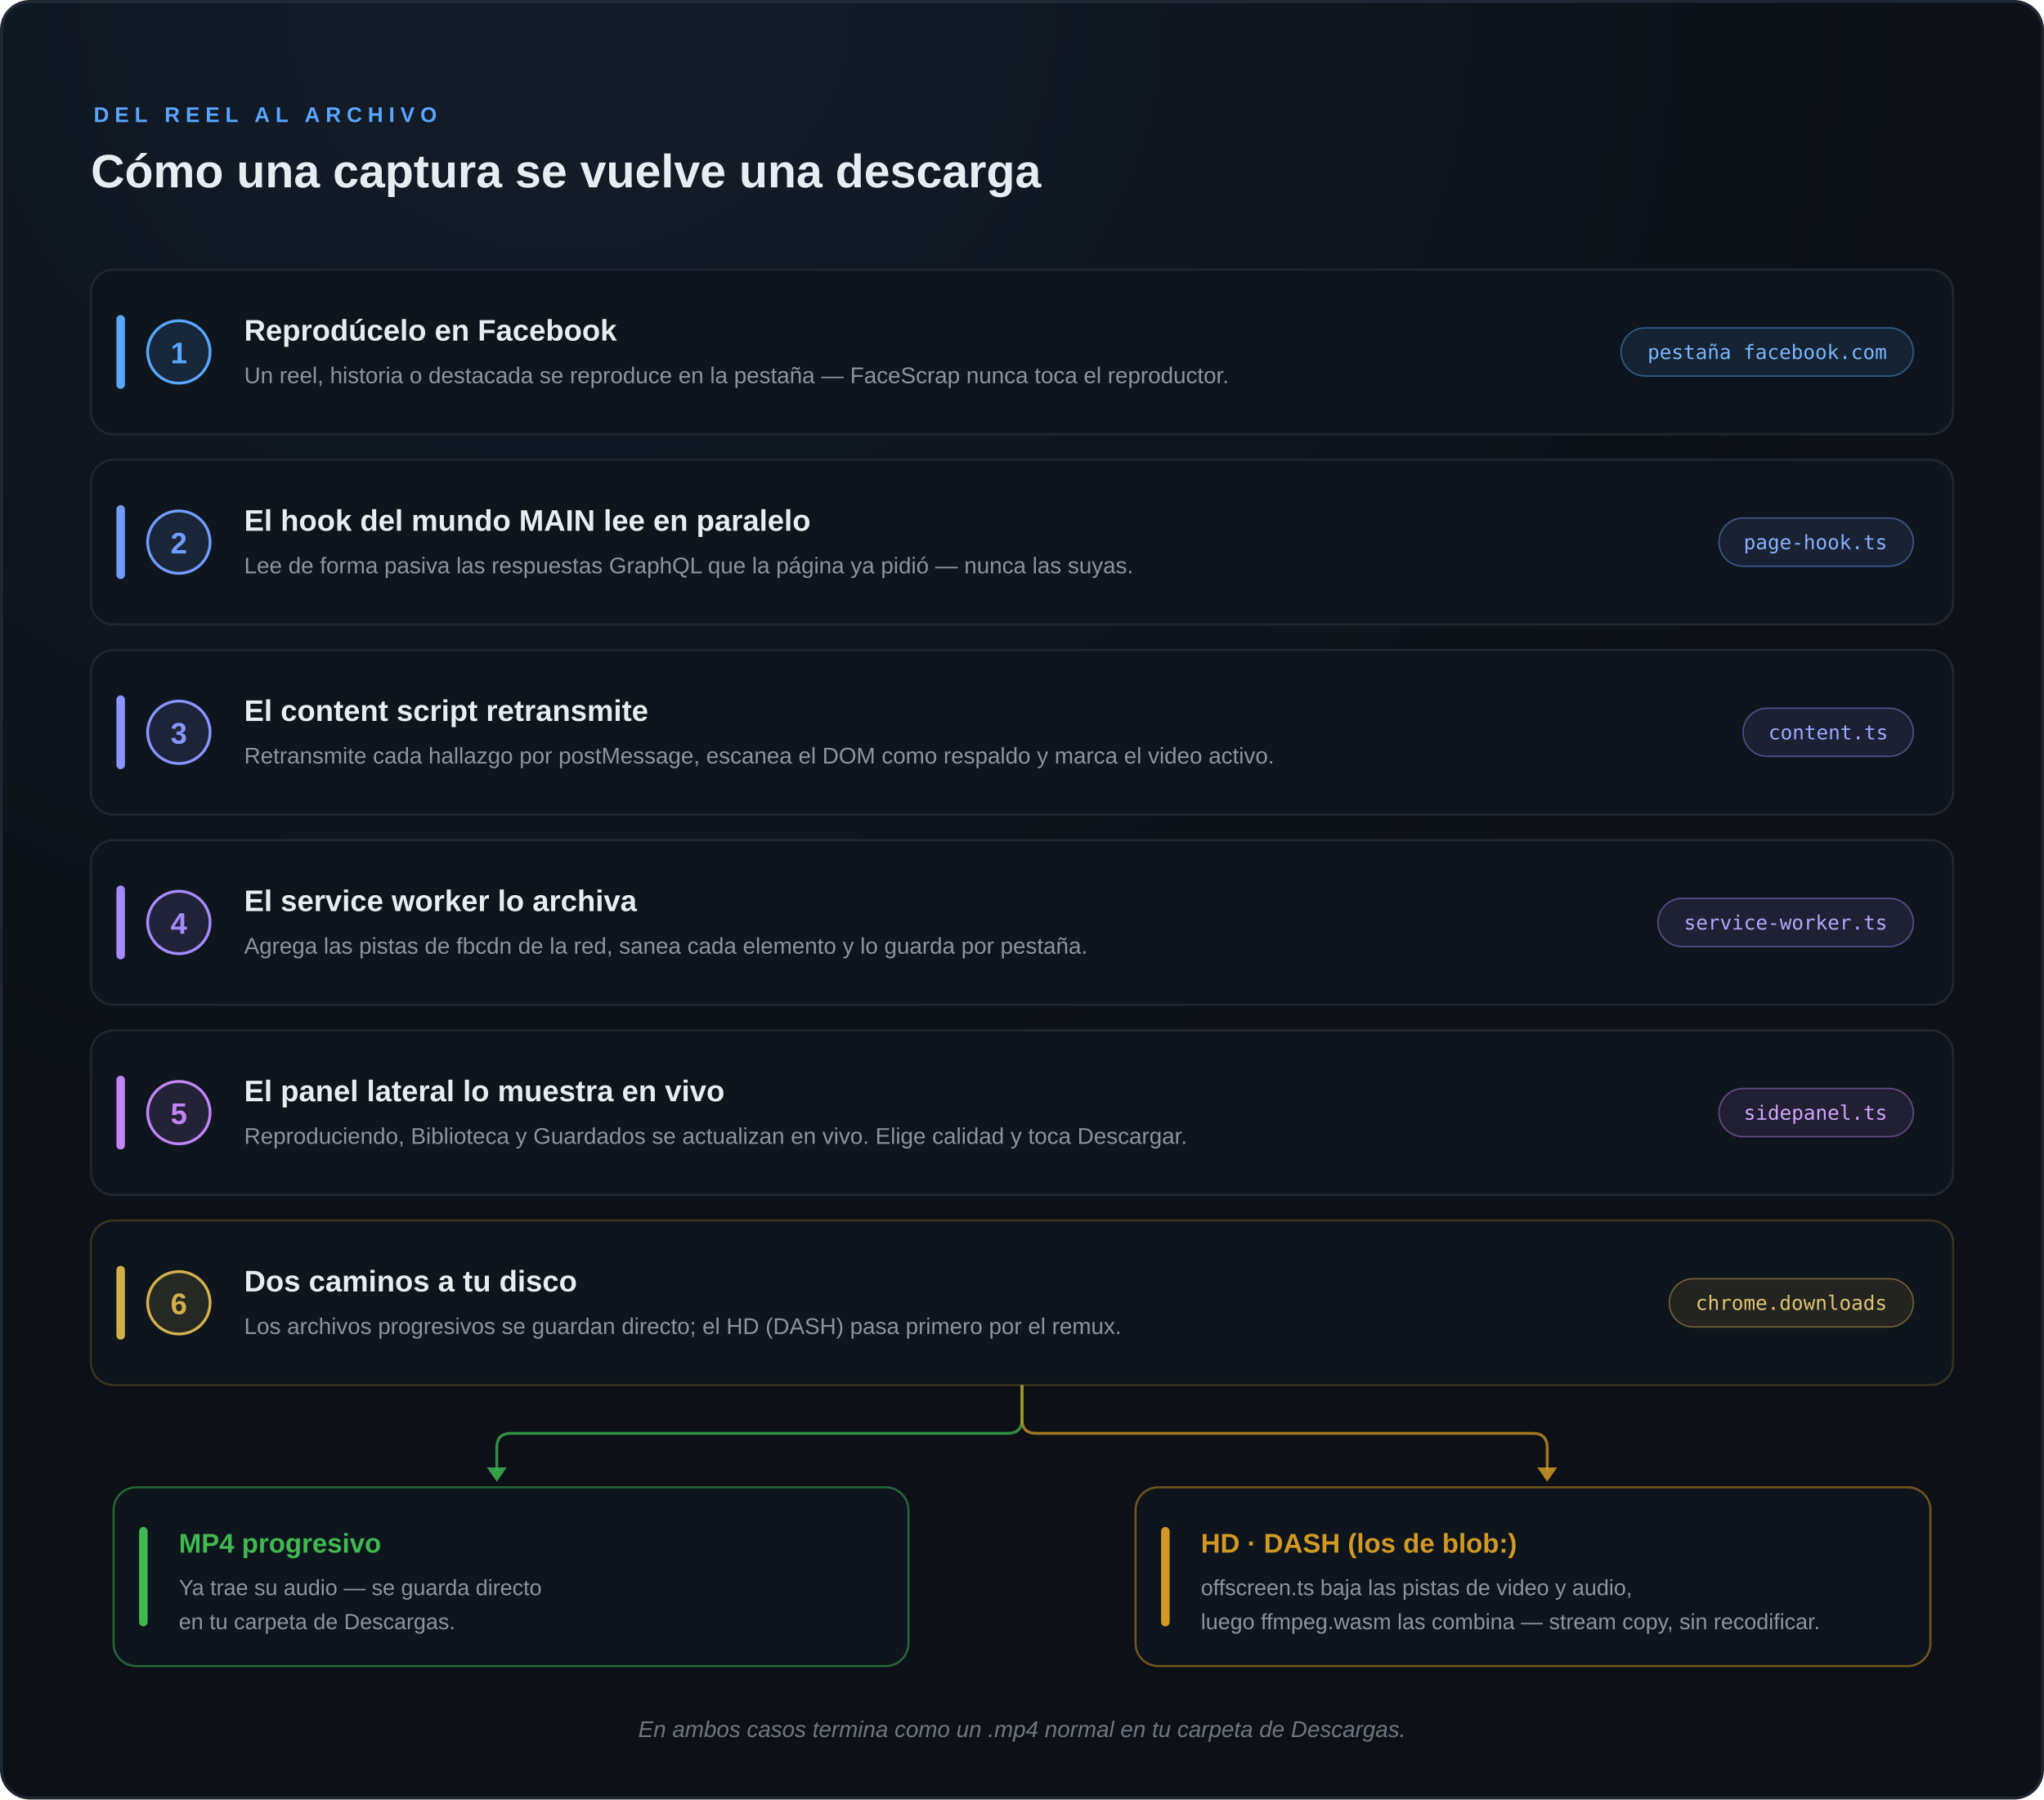
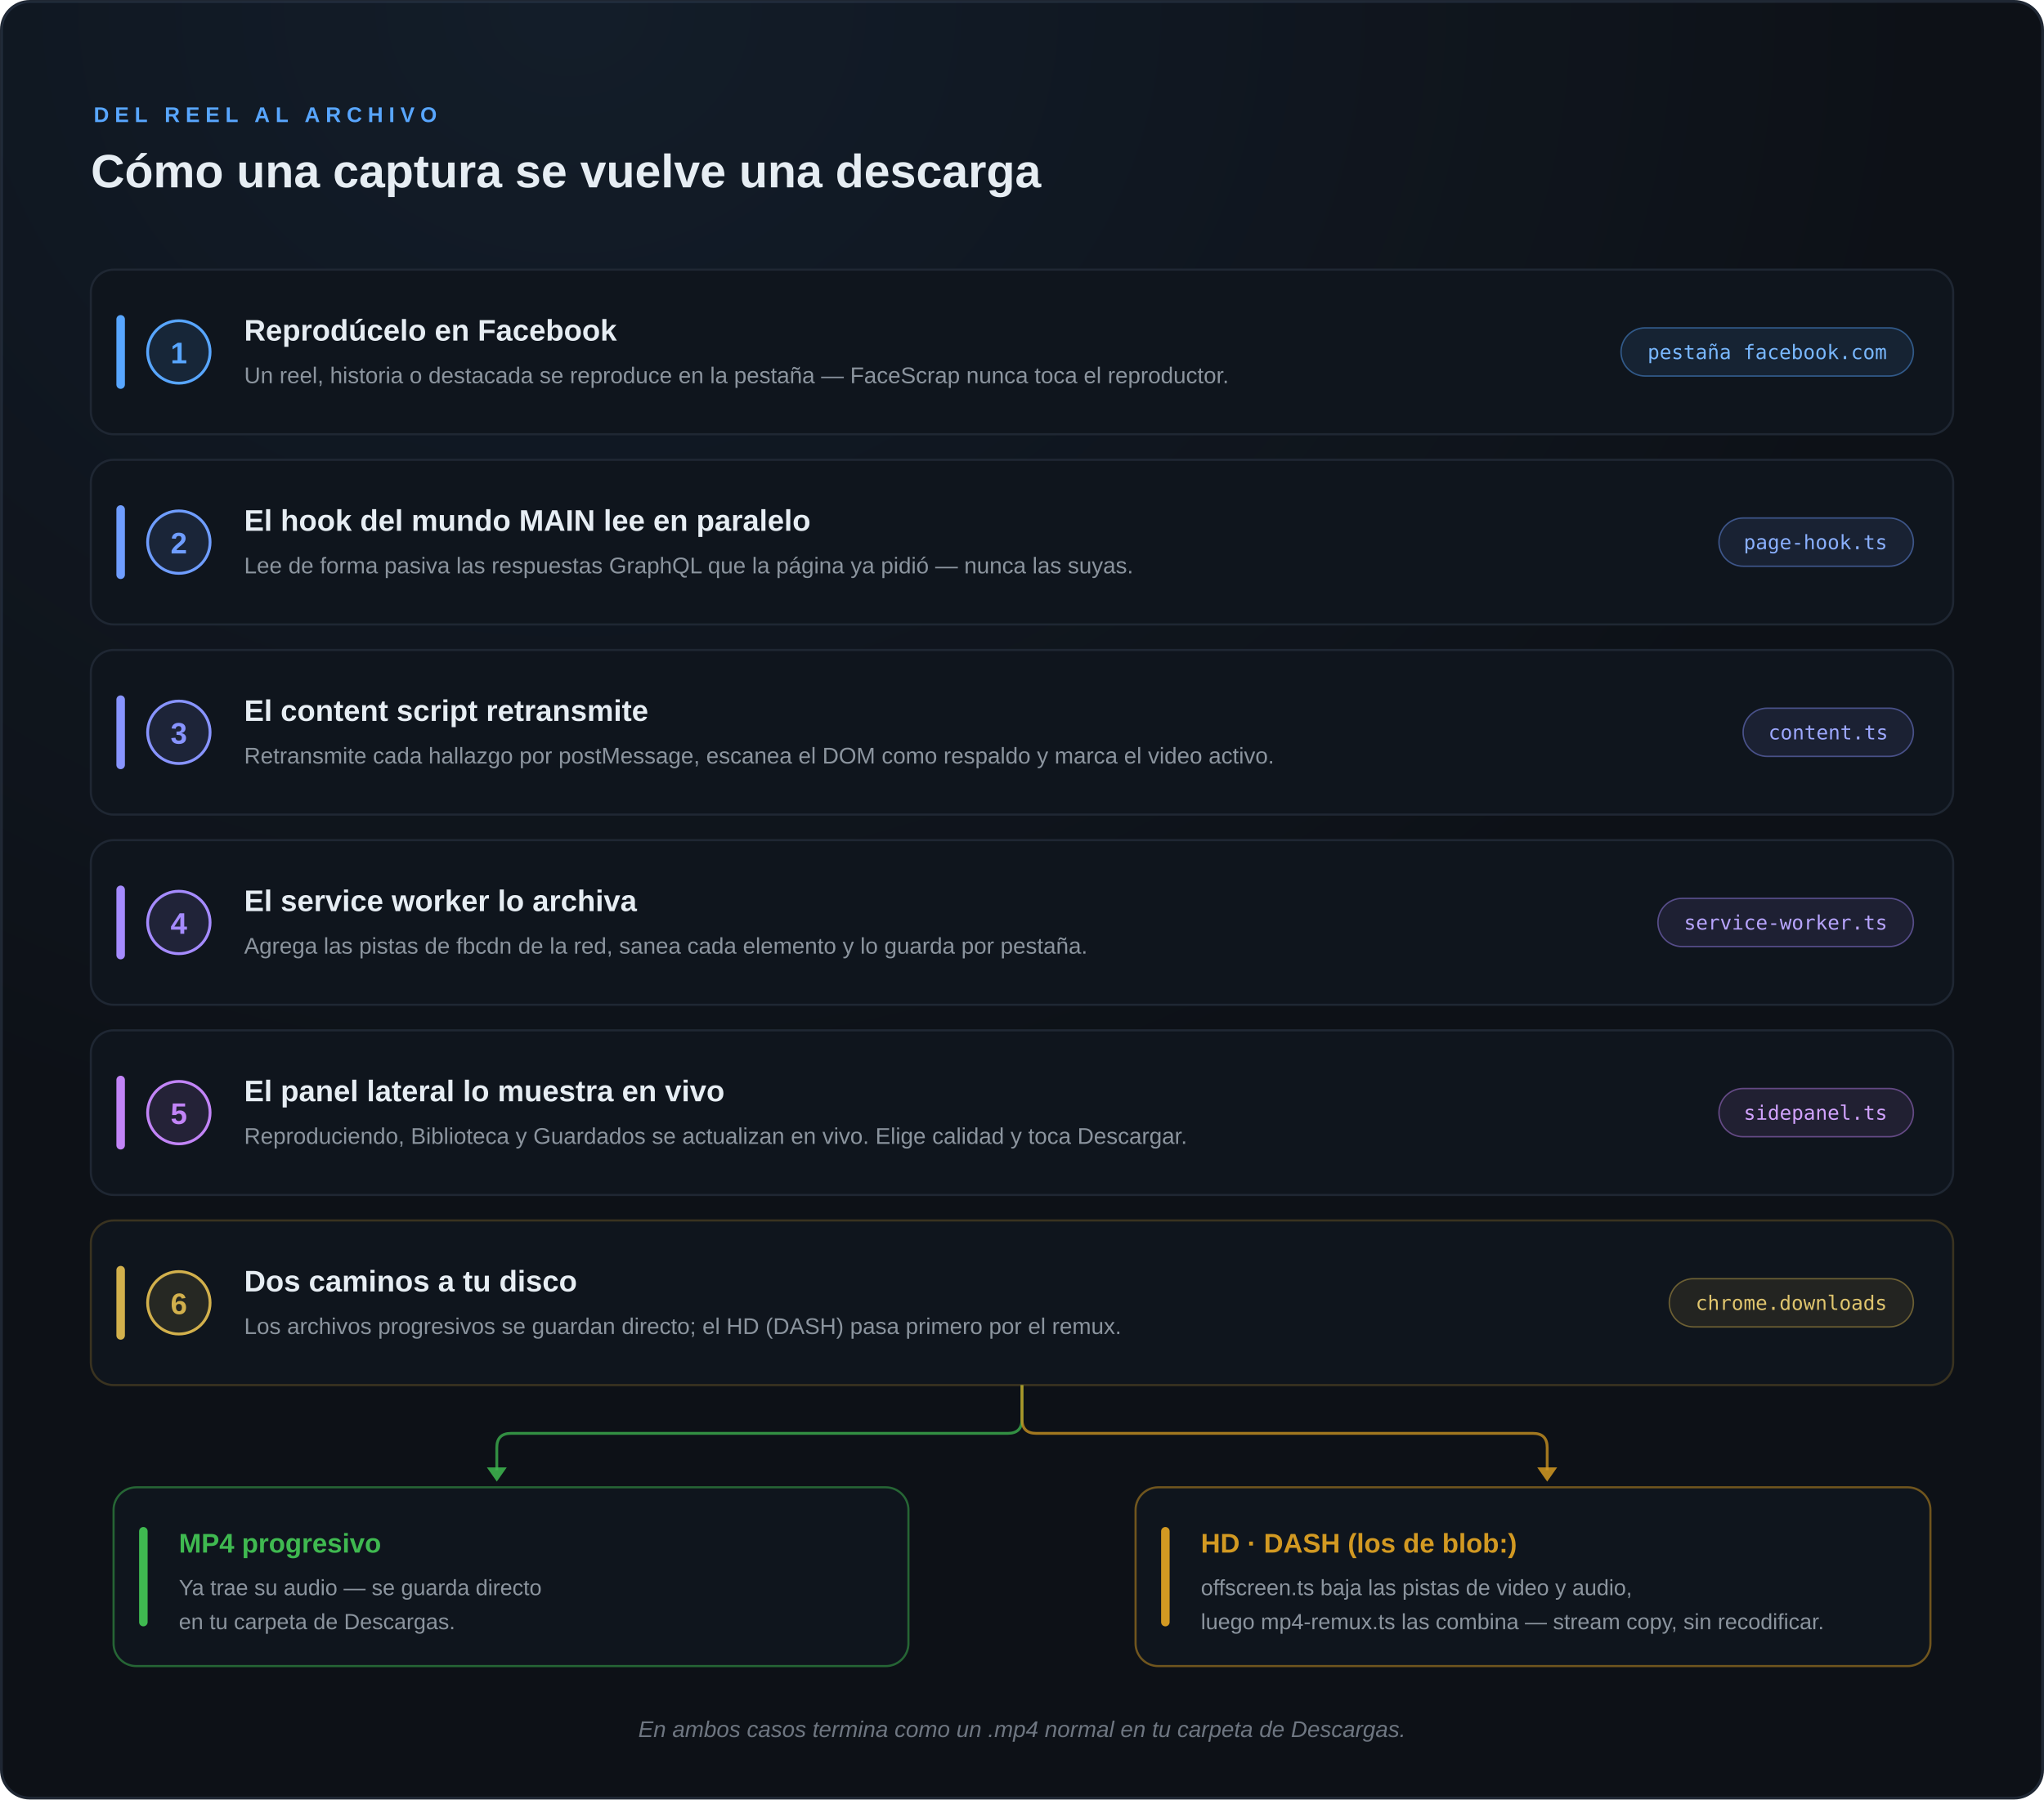
<svg xmlns="http://www.w3.org/2000/svg" viewBox="0 0 1440 1268" font-family="'Segoe UI', -apple-system, 'Helvetica Neue', Arial, sans-serif">
  <defs>
    <radialGradient id="glow" cx="0.28" cy="0" r="1.1">
      <stop offset="0" stop-color="#58a6ff" stop-opacity="0.08" />
      <stop offset="0.6" stop-color="#58a6ff" stop-opacity="0" />
    </radialGradient>
  </defs>
  <rect x="1" y="1" width="1438" height="1266" rx="20" fill="#0d1117" stroke="#1f2733" stroke-width="2" />
  <rect x="1" y="1" width="1438" height="1266" rx="20" fill="url(#glow)" />
  <text x="66" y="86" font-size="15" font-weight="700" letter-spacing="4" fill="#58a6ff">DEL REEL AL ARCHIVO</text>
  <text x="64" y="132" font-size="33" font-weight="700" fill="#e6edf3">Cómo una captura se vuelve una descarga</text>
  <rect x="64" y="190" width="1312" height="116" rx="16" fill="#0f151d" stroke="#1f2733" stroke-width="1.5" />
  <rect x="82" y="222" width="6" height="52" rx="3" fill="#58a6ff" />
  <circle cx="126" cy="248" r="22" fill="#58a6ff" fill-opacity="0.12" stroke="#58a6ff" stroke-width="2" />
  <text x="126" y="256" font-size="21" font-weight="700" fill="#58a6ff" text-anchor="middle">1</text>
  <text x="172" y="240" font-size="21" font-weight="600" fill="#e6edf3">Reprodúcelo en Facebook</text>
  <text x="172" y="270" font-size="16" fill="#8b949e">Un reel, historia o destacada se reproduce en la pestaña — FaceScrap nunca toca el reproductor.</text>
  <rect x="1142" y="231" width="206" height="34" rx="17" fill="#58a6ff" fill-opacity="0.1" stroke="#58a6ff" stroke-opacity="0.45" />
  <text x="1245" y="253" font-size="14" font-family="ui-monospace, 'Cascadia Code', Consolas, monospace" fill="#79b8ff" text-anchor="middle">pestaña facebook.com</text>
  <rect x="64" y="324" width="1312" height="116" rx="16" fill="#0f151d" stroke="#1f2733" stroke-width="1.5" />
  <rect x="82" y="356" width="6" height="52" rx="3" fill="#6f9dff" />
  <circle cx="126" cy="382" r="22" fill="#6f9dff" fill-opacity="0.12" stroke="#6f9dff" stroke-width="2" />
  <text x="126" y="390" font-size="21" font-weight="700" fill="#6f9dff" text-anchor="middle">2</text>
  <text x="172" y="374" font-size="21" font-weight="600" fill="#e6edf3">El hook del mundo MAIN lee en paralelo</text>
  <text x="172" y="404" font-size="16" fill="#8b949e">Lee de forma pasiva las respuestas GraphQL que la página ya pidió — nunca las suyas.</text>
  <rect x="1211" y="365" width="137" height="34" rx="17" fill="#6f9dff" fill-opacity="0.1" stroke="#6f9dff" stroke-opacity="0.45" />
  <text x="1279" y="387" font-size="14" font-family="ui-monospace, 'Cascadia Code', Consolas, monospace" fill="#8ab0ff" text-anchor="middle">page-hook.ts</text>
  <rect x="64" y="458" width="1312" height="116" rx="16" fill="#0f151d" stroke="#1f2733" stroke-width="1.5" />
  <rect x="82" y="490" width="6" height="52" rx="3" fill="#8894ff" />
  <circle cx="126" cy="516" r="22" fill="#8894ff" fill-opacity="0.12" stroke="#8894ff" stroke-width="2" />
  <text x="126" y="524" font-size="21" font-weight="700" fill="#8894ff" text-anchor="middle">3</text>
  <text x="172" y="508" font-size="21" font-weight="600" fill="#e6edf3">El content script retransmite</text>
  <text x="172" y="538" font-size="16" fill="#8b949e">Retransmite cada hallazgo por postMessage, escanea el DOM como respaldo y marca el video activo.</text>
  <rect x="1228" y="499" width="120" height="34" rx="17" fill="#8894ff" fill-opacity="0.1" stroke="#8894ff" stroke-opacity="0.45" />
  <text x="1288" y="521" font-size="14" font-family="ui-monospace, 'Cascadia Code', Consolas, monospace" fill="#9da8ff" text-anchor="middle">content.ts</text>
  <rect x="64" y="592" width="1312" height="116" rx="16" fill="#0f151d" stroke="#1f2733" stroke-width="1.5" />
  <rect x="82" y="624" width="6" height="52" rx="3" fill="#a58bff" />
  <circle cx="126" cy="650" r="22" fill="#a58bff" fill-opacity="0.12" stroke="#a58bff" stroke-width="2" />
  <text x="126" y="658" font-size="21" font-weight="700" fill="#a58bff" text-anchor="middle">4</text>
  <text x="172" y="642" font-size="21" font-weight="600" fill="#e6edf3">El service worker lo archiva</text>
  <text x="172" y="672" font-size="16" fill="#8b949e">Agrega las pistas de fbcdn de la red, sanea cada elemento y lo guarda por pestaña.</text>
  <rect x="1168" y="633" width="180" height="34" rx="17" fill="#a58bff" fill-opacity="0.1" stroke="#a58bff" stroke-opacity="0.45" />
  <text x="1258" y="655" font-size="14" font-family="ui-monospace, 'Cascadia Code', Consolas, monospace" fill="#b8a5ff" text-anchor="middle">service-worker.ts</text>
  <rect x="64" y="726" width="1312" height="116" rx="16" fill="#0f151d" stroke="#1f2733" stroke-width="1.5" />
  <rect x="82" y="758" width="6" height="52" rx="3" fill="#c284f7" />
  <circle cx="126" cy="784" r="22" fill="#c284f7" fill-opacity="0.12" stroke="#c284f7" stroke-width="2" />
  <text x="126" y="792" font-size="21" font-weight="700" fill="#c284f7" text-anchor="middle">5</text>
  <text x="172" y="776" font-size="21" font-weight="600" fill="#e6edf3">El panel lateral lo muestra en vivo</text>
  <text x="172" y="806" font-size="16" fill="#8b949e">Reproduciendo, Biblioteca y Guardados se actualizan en vivo. Elige calidad y toca Descargar.</text>
  <rect x="1211" y="767" width="137" height="34" rx="17" fill="#c284f7" fill-opacity="0.1" stroke="#c284f7" stroke-opacity="0.45" />
  <text x="1279" y="789" font-size="14" font-family="ui-monospace, 'Cascadia Code', Consolas, monospace" fill="#d2a3ff" text-anchor="middle">sidepanel.ts</text>
  <rect x="64" y="860" width="1312" height="116" rx="16" fill="#0f151d" stroke="#3a3320" stroke-width="1.5" />
  <rect x="82" y="892" width="6" height="52" rx="3" fill="#d2b04c" />
  <circle cx="126" cy="918" r="22" fill="#d2b04c" fill-opacity="0.12" stroke="#d2b04c" stroke-width="2" />
  <text x="126" y="926" font-size="21" font-weight="700" fill="#d2b04c" text-anchor="middle">6</text>
  <text x="172" y="910" font-size="21" font-weight="600" fill="#e6edf3">Dos caminos a tu disco</text>
  <text x="172" y="940" font-size="16" fill="#8b949e">Los archivos progresivos se guardan directo; el HD (DASH) pasa primero por el remux.</text>
  <rect x="1176" y="901" width="172" height="34" rx="17" fill="#d2b04c" fill-opacity="0.1" stroke="#d2b04c" stroke-opacity="0.45" />
  <text x="1262" y="923" font-size="14" font-family="ui-monospace, 'Cascadia Code', Consolas, monospace" fill="#e0c56e" text-anchor="middle">chrome.downloads</text>
  <path d="M720,976 V1000 Q720,1010 710,1010 H360 Q350,1010 350,1020 V1036" fill="none" stroke="#3fb950" stroke-width="2" stroke-opacity="0.75" />
  <polygon points="343,1034 357,1034 350,1044" fill="#3fb950" fill-opacity="0.85" />
  <path d="M720,976 V1000 Q720,1010 730,1010 H1080 Q1090,1010 1090,1020 V1036" fill="none" stroke="#d29922" stroke-width="2" stroke-opacity="0.75" />
  <polygon points="1083,1034 1097,1034 1090,1044" fill="#d29922" fill-opacity="0.85" />
  <rect x="80" y="1048" width="560" height="126" rx="16" fill="#0f151d" stroke="#3fb950" stroke-opacity="0.5" stroke-width="1.5" />
  <rect x="98" y="1076" width="6" height="70" rx="3" fill="#3fb950" />
  <text x="126" y="1094" font-size="19" font-weight="700" fill="#3fb950">MP4 progresivo</text>
  <text x="126" y="1124" font-size="15.5" fill="#8b949e">Ya trae su audio — se guarda directo</text>
  <text x="126" y="1148" font-size="15.5" fill="#8b949e">en tu carpeta de Descargas.</text>
  <rect x="800" y="1048" width="560" height="126" rx="16" fill="#0f151d" stroke="#d29922" stroke-opacity="0.5" stroke-width="1.5" />
  <rect x="818" y="1076" width="6" height="70" rx="3" fill="#d29922" />
  <text x="846" y="1094" font-size="19" font-weight="700" fill="#d29922">HD · DASH (los de blob:)</text>
  <text x="846" y="1124" font-size="15.5" fill="#8b949e">offscreen.ts baja las pistas de video y audio,</text>
-   <text x="846" y="1148" font-size="15.5" fill="#8b949e">luego ffmpeg.wasm las combina — stream copy, sin recodificar.</text>
+   <text x="846" y="1148" font-size="15.5" fill="#8b949e">luego mp4-remux.ts las combina — stream copy, sin recodificar.</text>
  <text x="720" y="1224" font-size="16" font-style="italic" fill="#6e7681" text-anchor="middle">En ambos casos termina como un .mp4 normal en tu carpeta de Descargas.</text>
</svg>
